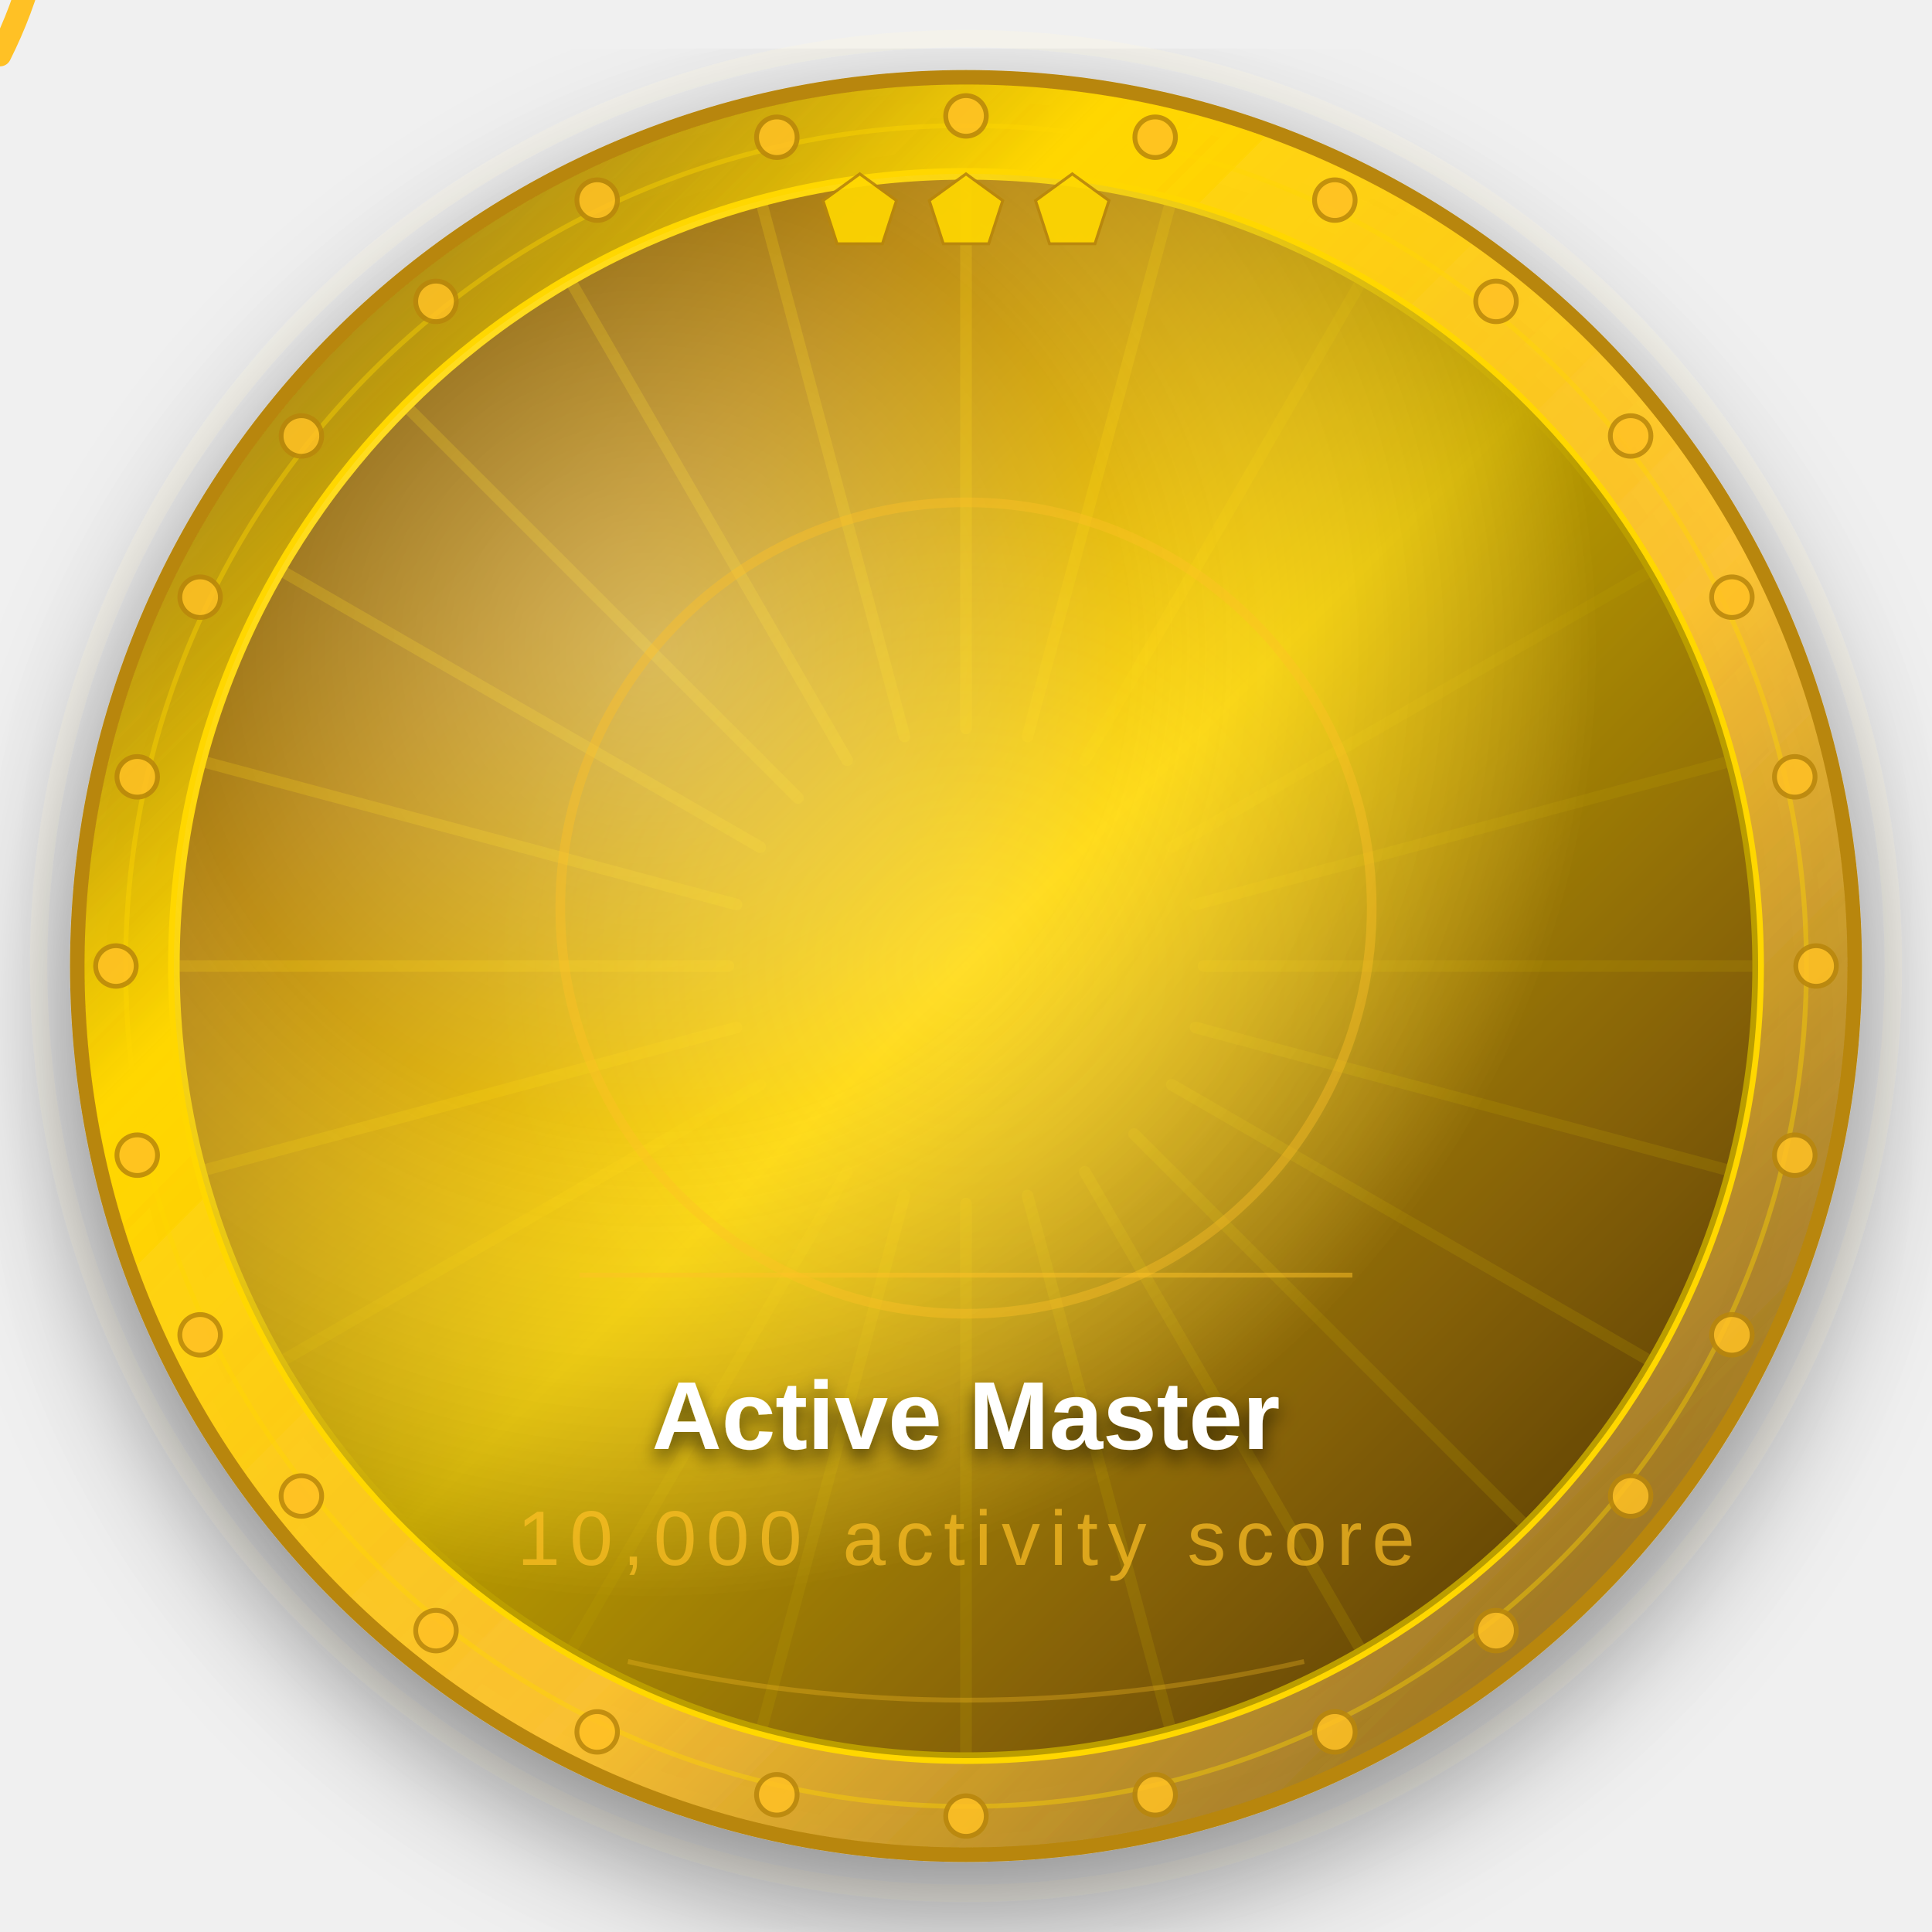
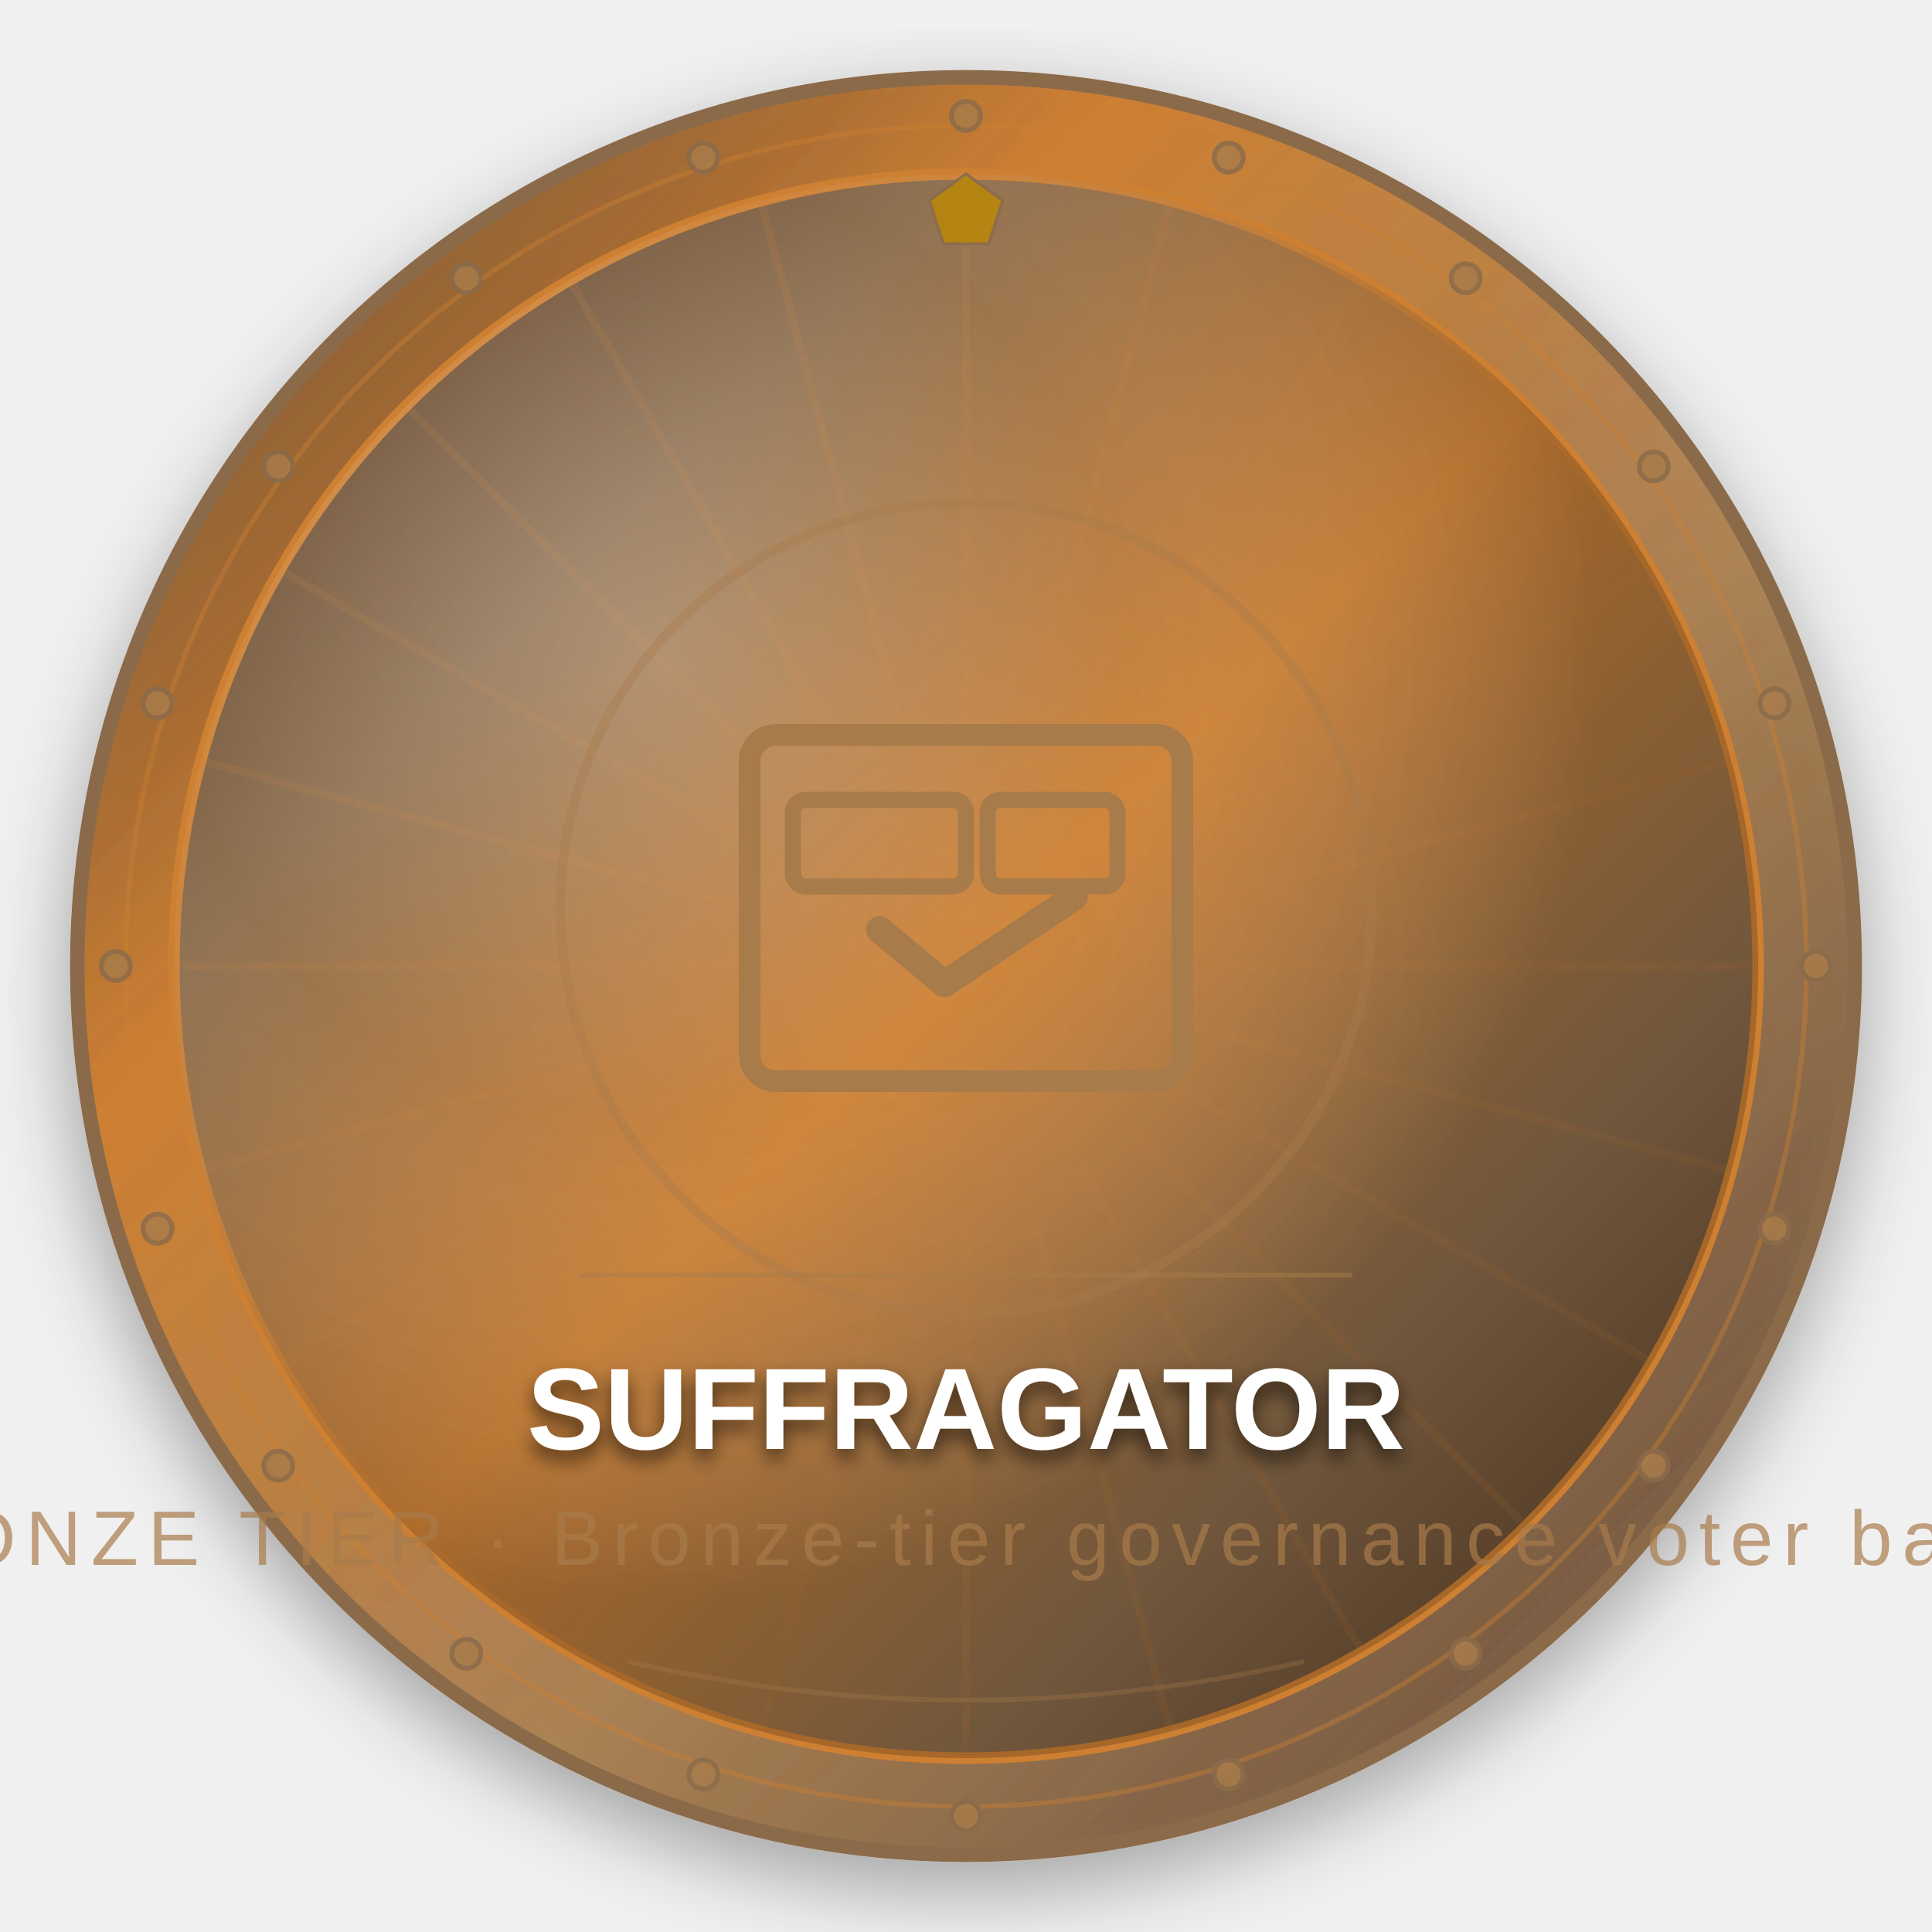
<svg xmlns="http://www.w3.org/2000/svg" viewBox="0 0 200 200" width="200" height="200">
  <defs>
-     <linearGradient id="bg13" x1="0%" y1="0%" x2="100%" y2="100%">
-       <stop offset="0%" style="stop-color:#5C3A00" />
-       <stop offset="25%" style="stop-color:#B8860B" />
-       <stop offset="50%" style="stop-color:#FFD700" />
-       <stop offset="75%" style="stop-color:#B8860B" />
-       <stop offset="100%" style="stop-color:#5C3A00" />
+     <linearGradient id="b13" x1="0%" y1="0%" x2="100%" y2="100%">
+       <stop offset="0%" stop-color="#4A2F1A" />
+       <stop offset="25%" stop-color="#8B6B4A" />
+       <stop offset="50%" stop-color="#CD7F32" />
+       <stop offset="75%" stop-color="#8B6B4A" />
+       <stop offset="100%" stop-color="#4A2F1A" />
    </linearGradient>
-     <linearGradient id="ring13" x1="0%" y1="0%" x2="100%" y2="100%">
-       <stop offset="0%" style="stop-color:#5C3A00;stop-opacity:0.8" />
-       <stop offset="30%" style="stop-color:#FFD700;stop-opacity:1" />
-       <stop offset="60%" style="stop-color:#FFC125;stop-opacity:0.9" />
-       <stop offset="100%" style="stop-color:#5C3A00;stop-opacity:0.8" />
+     <linearGradient id="r13" x1="0%" y1="0%" x2="100%" y2="100%">
+       <stop offset="0%" stop-color="#4A2F1A" stop-opacity="0.8" />
+       <stop offset="30%" stop-color="#CD7F32" stop-opacity="1" />
+       <stop offset="60%" stop-color="#A87B4A" stop-opacity="0.9" />
+       <stop offset="100%" stop-color="#4A2F1A" stop-opacity="0.8" />
    </linearGradient>
-     <radialGradient id="shine13" cx="30%" cy="30%" r="60%">
-       <stop offset="0%" style="stop-color:#fff;stop-opacity:0.32" />
-       <stop offset="50%" style="stop-color:#fff;stop-opacity:0.05" />
-       <stop offset="100%" style="stop-color:#000;stop-opacity:0.27" />
+     <radialGradient id="s13" cx="30%" cy="30%" r="60%">
+       <stop offset="0%" stop-color="#fff" stop-opacity="0.24" />
+       <stop offset="50%" stop-color="#fff" stop-opacity="0.05" />
+       <stop offset="100%" stop-color="#000" stop-opacity="0.19" />
    </radialGradient>
-     <radialGradient id="core13" cx="50%" cy="50%" r="50%">
-       <stop offset="0%" style="stop-color:#FFF8DC;stop-opacity:0.12" />
-       <stop offset="100%" style="stop-color:#FFF8DC;stop-opacity:0" />
+     <radialGradient id="c13" cx="50%" cy="50%" r="50%">
+       <stop offset="0%" stop-color="#CD7F32" stop-opacity="0.12" />
+       <stop offset="100%" stop-color="#CD7F32" stop-opacity="0" />
    </radialGradient>
-     <filter id="shadow13" x="-30%" y="-30%" width="160%" height="160%">
-       <feDropShadow dx="0" dy="5" stdDeviation="6" flood-color="#000" flood-opacity="0.45" />
+     <filter id="sh13" x="-30%" y="-30%" width="160%" height="160%">
+       <feDropShadow dx="0" dy="3" stdDeviation="4" flood-color="#000" flood-opacity="0.35" />
    </filter>
  </defs>
-   <circle cx="100" cy="100" r="96" fill="none" stroke="#FFF8DC" stroke-width="1.8" opacity="0.25" filter="url(#shadow13)" />
-   <circle cx="100" cy="100" r="92" fill="url(#ring13)" stroke="#B8860B" stroke-width="1.5" filter="url(#shadow13)" />
-   <circle cx="100" cy="100" r="87" fill="none" stroke="#FFD700" stroke-width="0.5" opacity="0.4" />
-   <circle cx="100" cy="100" r="82" fill="url(#bg13)" stroke="#FFD700" stroke-width="1.2" />
-   <line x1="124.6" y1="100" x2="182" y2="100" stroke="#FFD700" stroke-width="1.2" opacity="0.22" stroke-linecap="round" />
-   <line x1="123.762" y1="106.367" x2="179.206" y2="121.223" stroke="#FFD700" stroke-width="1.2" opacity="0.22" stroke-linecap="round" />
-   <line x1="121.304" y1="112.3" x2="171.014" y2="141" stroke="#FFD700" stroke-width="1.2" opacity="0.22" stroke-linecap="round" />
-   <line x1="117.395" y1="117.395" x2="157.983" y2="157.983" stroke="#FFD700" stroke-width="1.2" opacity="0.22" stroke-linecap="round" />
-   <line x1="112.3" y1="121.304" x2="141" y2="171.014" stroke="#FFD700" stroke-width="1.2" opacity="0.22" stroke-linecap="round" />
-   <line x1="106.367" y1="123.762" x2="121.223" y2="179.206" stroke="#FFD700" stroke-width="1.2" opacity="0.22" stroke-linecap="round" />
-   <line x1="100" y1="124.6" x2="100" y2="182" stroke="#FFD700" stroke-width="1.2" opacity="0.22" stroke-linecap="round" />
-   <line x1="93.633" y1="123.762" x2="78.777" y2="179.206" stroke="#FFD700" stroke-width="1.2" opacity="0.22" stroke-linecap="round" />
-   <line x1="87.7" y1="121.304" x2="59" y2="171.014" stroke="#FFD700" stroke-width="1.2" opacity="0.22" stroke-linecap="round" />
-   <line x1="82.605" y1="117.395" x2="42.017" y2="157.983" stroke="#FFD700" stroke-width="1.2" opacity="0.22" stroke-linecap="round" />
-   <line x1="78.696" y1="112.3" x2="28.986" y2="141" stroke="#FFD700" stroke-width="1.2" opacity="0.22" stroke-linecap="round" />
-   <line x1="76.238" y1="106.367" x2="20.794" y2="121.223" stroke="#FFD700" stroke-width="1.2" opacity="0.22" stroke-linecap="round" />
-   <line x1="75.4" y1="100" x2="18" y2="100" stroke="#FFD700" stroke-width="1.2" opacity="0.22" stroke-linecap="round" />
-   <line x1="76.238" y1="93.633" x2="20.794" y2="78.777" stroke="#FFD700" stroke-width="1.2" opacity="0.22" stroke-linecap="round" />
-   <line x1="78.696" y1="87.7" x2="28.986" y2="59" stroke="#FFD700" stroke-width="1.2" opacity="0.22" stroke-linecap="round" />
-   <line x1="82.605" y1="82.605" x2="42.017" y2="42.017" stroke="#FFD700" stroke-width="1.2" opacity="0.22" stroke-linecap="round" />
-   <line x1="87.7" y1="78.696" x2="59" y2="28.986" stroke="#FFD700" stroke-width="1.2" opacity="0.22" stroke-linecap="round" />
-   <line x1="93.633" y1="76.238" x2="78.777" y2="20.794" stroke="#FFD700" stroke-width="1.2" opacity="0.22" stroke-linecap="round" />
-   <line x1="100" y1="75.4" x2="100" y2="18" stroke="#FFD700" stroke-width="1.2" opacity="0.22" stroke-linecap="round" />
-   <line x1="106.367" y1="76.238" x2="121.223" y2="20.794" stroke="#FFD700" stroke-width="1.2" opacity="0.22" stroke-linecap="round" />
-   <line x1="112.3" y1="78.696" x2="141" y2="28.986" stroke="#FFD700" stroke-width="1.2" opacity="0.22" stroke-linecap="round" />
-   <line x1="117.395" y1="82.605" x2="157.983" y2="42.017" stroke="#FFD700" stroke-width="1.2" opacity="0.22" stroke-linecap="round" />
-   <line x1="121.304" y1="87.7" x2="171.014" y2="59" stroke="#FFD700" stroke-width="1.2" opacity="0.22" stroke-linecap="round" />
-   <line x1="123.762" y1="93.633" x2="179.206" y2="78.777" stroke="#FFD700" stroke-width="1.2" opacity="0.22" stroke-linecap="round" />
-   <circle cx="100" cy="100" r="50" fill="url(#core13)" />
-   <circle cx="100" cy="100" r="82" fill="url(#shine13)" />
-   <circle cx="100" cy="12" r="2.1" fill="#FFC125" stroke="#B8860B" stroke-width="0.5" opacity="0.85" />
-   <circle cx="119.582" cy="14.206" r="2.1" fill="#FFC125" stroke="#B8860B" stroke-width="0.5" opacity="0.85" />
-   <circle cx="138.182" cy="20.715" r="2.1" fill="#FFC125" stroke="#B8860B" stroke-width="0.5" opacity="0.85" />
-   <circle cx="154.867" cy="31.199" r="2.1" fill="#FFC125" stroke="#B8860B" stroke-width="0.5" opacity="0.85" />
-   <circle cx="168.801" cy="45.133" r="2.1" fill="#FFC125" stroke="#B8860B" stroke-width="0.5" opacity="0.85" />
-   <circle cx="179.285" cy="61.818" r="2.1" fill="#FFC125" stroke="#B8860B" stroke-width="0.5" opacity="0.85" />
-   <circle cx="185.794" cy="80.418" r="2.1" fill="#FFC125" stroke="#B8860B" stroke-width="0.5" opacity="0.85" />
-   <circle cx="188" cy="100" r="2.1" fill="#FFC125" stroke="#B8860B" stroke-width="0.5" opacity="0.85" />
-   <circle cx="185.794" cy="119.582" r="2.1" fill="#FFC125" stroke="#B8860B" stroke-width="0.5" opacity="0.85" />
-   <circle cx="179.285" cy="138.182" r="2.1" fill="#FFC125" stroke="#B8860B" stroke-width="0.5" opacity="0.85" />
-   <circle cx="168.801" cy="154.867" r="2.1" fill="#FFC125" stroke="#B8860B" stroke-width="0.5" opacity="0.85" />
-   <circle cx="154.867" cy="168.801" r="2.1" fill="#FFC125" stroke="#B8860B" stroke-width="0.5" opacity="0.85" />
-   <circle cx="138.182" cy="179.285" r="2.1" fill="#FFC125" stroke="#B8860B" stroke-width="0.5" opacity="0.85" />
-   <circle cx="119.582" cy="185.794" r="2.1" fill="#FFC125" stroke="#B8860B" stroke-width="0.5" opacity="0.85" />
-   <circle cx="100" cy="188" r="2.1" fill="#FFC125" stroke="#B8860B" stroke-width="0.5" opacity="0.85" />
-   <circle cx="80.418" cy="185.794" r="2.1" fill="#FFC125" stroke="#B8860B" stroke-width="0.5" opacity="0.85" />
-   <circle cx="61.818" cy="179.285" r="2.1" fill="#FFC125" stroke="#B8860B" stroke-width="0.5" opacity="0.85" />
-   <circle cx="45.133" cy="168.801" r="2.1" fill="#FFC125" stroke="#B8860B" stroke-width="0.5" opacity="0.85" />
-   <circle cx="31.199" cy="154.867" r="2.1" fill="#FFC125" stroke="#B8860B" stroke-width="0.5" opacity="0.85" />
-   <circle cx="20.715" cy="138.182" r="2.1" fill="#FFC125" stroke="#B8860B" stroke-width="0.5" opacity="0.85" />
-   <circle cx="14.206" cy="119.582" r="2.1" fill="#FFC125" stroke="#B8860B" stroke-width="0.5" opacity="0.85" />
-   <circle cx="12" cy="100" r="2.1" fill="#FFC125" stroke="#B8860B" stroke-width="0.5" opacity="0.85" />
-   <circle cx="14.206" cy="80.418" r="2.1" fill="#FFC125" stroke="#B8860B" stroke-width="0.5" opacity="0.85" />
-   <circle cx="20.715" cy="61.818" r="2.1" fill="#FFC125" stroke="#B8860B" stroke-width="0.5" opacity="0.85" />
-   <circle cx="31.199" cy="45.133" r="2.1" fill="#FFC125" stroke="#B8860B" stroke-width="0.5" opacity="0.85" />
-   <circle cx="45.133" cy="31.199" r="2.1" fill="#FFC125" stroke="#B8860B" stroke-width="0.5" opacity="0.85" />
-   <circle cx="61.818" cy="20.715" r="2.1" fill="#FFC125" stroke="#B8860B" stroke-width="0.5" opacity="0.85" />
-   <circle cx="80.418" cy="14.206" r="2.1" fill="#FFC125" stroke="#B8860B" stroke-width="0.5" opacity="0.85" />
-   <polygon points="89,18 92.804,20.764 91.351,25.236 86.649,25.236 85.196,20.764" fill="#FFD700" stroke="#B8860B" stroke-width="0.3" opacity="0.9" />
-   <polygon points="100,18 103.804,20.764 102.351,25.236 97.649,25.236 96.196,20.764" fill="#FFD700" stroke="#B8860B" stroke-width="0.3" opacity="0.9" />
-   <polygon points="111,18 114.804,20.764 113.351,25.236 108.649,25.236 107.196,20.764" fill="#FFD700" stroke="#B8860B" stroke-width="0.3" opacity="0.9" />
-   <circle cx="100" cy="94" r="42" fill="none" stroke="#FFC125" stroke-width="1" opacity="0.4" />
+   <circle cx="100" cy="100" r="92" fill="url(#r13)" stroke="#8B6B4A" stroke-width="1.5" filter="url(#sh13)" />
+   <circle cx="100" cy="100" r="87" fill="none" stroke="#CD7F32" stroke-width="0.5" opacity="0.4" />
+   <circle cx="100" cy="100" r="82" fill="url(#b13)" stroke="#CD7F32" stroke-width="1.2" />
+   <line x1="124.6" y1="100" x2="182" y2="100" stroke="#CD7F32" stroke-width="0.8" opacity="0.14" stroke-linecap="round" />
+   <line x1="123.762" y1="106.367" x2="179.206" y2="121.223" stroke="#CD7F32" stroke-width="0.8" opacity="0.14" stroke-linecap="round" />
+   <line x1="121.304" y1="112.3" x2="171.014" y2="141" stroke="#CD7F32" stroke-width="0.8" opacity="0.14" stroke-linecap="round" />
+   <line x1="117.395" y1="117.395" x2="157.983" y2="157.983" stroke="#CD7F32" stroke-width="0.8" opacity="0.14" stroke-linecap="round" />
+   <line x1="112.3" y1="121.304" x2="141" y2="171.014" stroke="#CD7F32" stroke-width="0.8" opacity="0.14" stroke-linecap="round" />
+   <line x1="106.367" y1="123.762" x2="121.223" y2="179.206" stroke="#CD7F32" stroke-width="0.8" opacity="0.14" stroke-linecap="round" />
+   <line x1="100" y1="124.6" x2="100" y2="182" stroke="#CD7F32" stroke-width="0.8" opacity="0.14" stroke-linecap="round" />
+   <line x1="93.633" y1="123.762" x2="78.777" y2="179.206" stroke="#CD7F32" stroke-width="0.8" opacity="0.14" stroke-linecap="round" />
+   <line x1="87.7" y1="121.304" x2="59" y2="171.014" stroke="#CD7F32" stroke-width="0.8" opacity="0.14" stroke-linecap="round" />
+   <line x1="82.605" y1="117.395" x2="42.017" y2="157.983" stroke="#CD7F32" stroke-width="0.8" opacity="0.14" stroke-linecap="round" />
+   <line x1="78.696" y1="112.3" x2="28.986" y2="141" stroke="#CD7F32" stroke-width="0.8" opacity="0.14" stroke-linecap="round" />
+   <line x1="76.238" y1="106.367" x2="20.794" y2="121.223" stroke="#CD7F32" stroke-width="0.8" opacity="0.14" stroke-linecap="round" />
+   <line x1="75.4" y1="100" x2="18" y2="100" stroke="#CD7F32" stroke-width="0.8" opacity="0.14" stroke-linecap="round" />
+   <line x1="76.238" y1="93.633" x2="20.794" y2="78.777" stroke="#CD7F32" stroke-width="0.8" opacity="0.14" stroke-linecap="round" />
+   <line x1="78.696" y1="87.7" x2="28.986" y2="59" stroke="#CD7F32" stroke-width="0.8" opacity="0.14" stroke-linecap="round" />
+   <line x1="82.605" y1="82.605" x2="42.017" y2="42.017" stroke="#CD7F32" stroke-width="0.8" opacity="0.14" stroke-linecap="round" />
+   <line x1="87.7" y1="78.696" x2="59" y2="28.986" stroke="#CD7F32" stroke-width="0.8" opacity="0.14" stroke-linecap="round" />
+   <line x1="93.633" y1="76.238" x2="78.777" y2="20.794" stroke="#CD7F32" stroke-width="0.8" opacity="0.14" stroke-linecap="round" />
+   <line x1="100" y1="75.4" x2="100" y2="18" stroke="#CD7F32" stroke-width="0.8" opacity="0.14" stroke-linecap="round" />
+   <line x1="106.367" y1="76.238" x2="121.223" y2="20.794" stroke="#CD7F32" stroke-width="0.8" opacity="0.14" stroke-linecap="round" />
+   <line x1="112.3" y1="78.696" x2="141" y2="28.986" stroke="#CD7F32" stroke-width="0.8" opacity="0.14" stroke-linecap="round" />
+   <line x1="117.395" y1="82.605" x2="157.983" y2="42.017" stroke="#CD7F32" stroke-width="0.8" opacity="0.14" stroke-linecap="round" />
+   <line x1="121.304" y1="87.7" x2="171.014" y2="59" stroke="#CD7F32" stroke-width="0.8" opacity="0.14" stroke-linecap="round" />
+   <line x1="123.762" y1="93.633" x2="179.206" y2="78.777" stroke="#CD7F32" stroke-width="0.8" opacity="0.14" stroke-linecap="round" />
+   <circle cx="100" cy="100" r="50" fill="url(#c13)" />
+   <circle cx="100" cy="100" r="82" fill="url(#s13)" />
+   <circle cx="100" cy="12" r="1.5" fill="#A87B4A" stroke="#8B6B4A" stroke-width="0.5" opacity="0.85" />
+   <circle cx="127.193" cy="16.307" r="1.5" fill="#A87B4A" stroke="#8B6B4A" stroke-width="0.5" opacity="0.85" />
+   <circle cx="151.725" cy="28.807" r="1.5" fill="#A87B4A" stroke="#8B6B4A" stroke-width="0.5" opacity="0.85" />
+   <circle cx="171.193" cy="48.275" r="1.5" fill="#A87B4A" stroke="#8B6B4A" stroke-width="0.5" opacity="0.85" />
+   <circle cx="183.693" cy="72.807" r="1.5" fill="#A87B4A" stroke="#8B6B4A" stroke-width="0.5" opacity="0.85" />
+   <circle cx="188" cy="100" r="1.5" fill="#A87B4A" stroke="#8B6B4A" stroke-width="0.5" opacity="0.85" />
+   <circle cx="183.693" cy="127.193" r="1.5" fill="#A87B4A" stroke="#8B6B4A" stroke-width="0.5" opacity="0.85" />
+   <circle cx="171.193" cy="151.725" r="1.5" fill="#A87B4A" stroke="#8B6B4A" stroke-width="0.5" opacity="0.85" />
+   <circle cx="151.725" cy="171.193" r="1.5" fill="#A87B4A" stroke="#8B6B4A" stroke-width="0.5" opacity="0.85" />
+   <circle cx="127.193" cy="183.693" r="1.5" fill="#A87B4A" stroke="#8B6B4A" stroke-width="0.5" opacity="0.85" />
+   <circle cx="100" cy="188" r="1.5" fill="#A87B4A" stroke="#8B6B4A" stroke-width="0.5" opacity="0.85" />
+   <circle cx="72.807" cy="183.693" r="1.5" fill="#A87B4A" stroke="#8B6B4A" stroke-width="0.5" opacity="0.85" />
+   <circle cx="48.275" cy="171.193" r="1.5" fill="#A87B4A" stroke="#8B6B4A" stroke-width="0.5" opacity="0.85" />
+   <circle cx="28.807" cy="151.725" r="1.5" fill="#A87B4A" stroke="#8B6B4A" stroke-width="0.5" opacity="0.85" />
+   <circle cx="16.307" cy="127.193" r="1.5" fill="#A87B4A" stroke="#8B6B4A" stroke-width="0.5" opacity="0.85" />
+   <circle cx="12" cy="100" r="1.5" fill="#A87B4A" stroke="#8B6B4A" stroke-width="0.5" opacity="0.85" />
+   <circle cx="16.307" cy="72.807" r="1.5" fill="#A87B4A" stroke="#8B6B4A" stroke-width="0.5" opacity="0.85" />
+   <circle cx="28.807" cy="48.275" r="1.5" fill="#A87B4A" stroke="#8B6B4A" stroke-width="0.5" opacity="0.85" />
+   <circle cx="48.275" cy="28.807" r="1.5" fill="#A87B4A" stroke="#8B6B4A" stroke-width="0.5" opacity="0.85" />
+   <circle cx="72.807" cy="16.307" r="1.5" fill="#A87B4A" stroke="#8B6B4A" stroke-width="0.5" opacity="0.85" />
+   <polygon points="100,18 103.804,20.764 102.351,25.236 97.649,25.236 96.196,20.764" fill="#B8860B" stroke="#8B6B4A" stroke-width="0.3" opacity="0.9" />
+   <circle cx="100" cy="94" r="42" fill="none" stroke="#A87B4A" stroke-width="1" opacity="0.4" />
  <g>
-     <g transform="translate(0,-6)">
-       <path d="M0 -23.4 Q7.02 -7.02 3.51 2.34 Q2.34 7.02 0 11.7 Q-2.34 7.02 -3.51 2.34 Q-7.02 -7.02 0 -23.4Z" fill="none" stroke="#FFC125" stroke-width="2.34" stroke-linejoin="round" />
-       <path d="M-1.17 -3.51 L2.34 -1.17 L-0.468 3.51 L2.808 1.17" fill="none" stroke="#FFC125" stroke-width="1.56" stroke-linecap="round" stroke-linejoin="round" opacity="0.6" />
+     <g transform="translate(100,94)">
+       <rect x="-22.4" y="-17.92" width="44.8" height="35.84" rx="2.688" fill="none" stroke="#A87B4A" stroke-width="2.24" />
+       <rect x="-17.92" y="-11.2" width="17.92" height="8.96" rx="1.344" fill="none" stroke="#A87B4A" stroke-width="1.68" />
+       <rect x="2.24" y="-11.2" width="13.44" height="8.96" rx="1.344" fill="none" stroke="#A87B4A" stroke-width="1.68" />
+       <polyline points="-8.96,2.24 -2.24,7.84 11.2,-1.12" fill="none" stroke="#A87B4A" stroke-width="2.8" stroke-linecap="round" stroke-linejoin="round" />
    </g>
  </g>
-   <line x1="60" y1="132" x2="140" y2="132" stroke="#FFC125" stroke-width="0.5" opacity="0.5" />
-   <text x="100" y="150" text-anchor="middle" font-size="10" font-weight="bold" fill="#fff" font-family="Arial,sans-serif" filter="drop-shadow(0 1px 1px rgba(0,0,0,0.6))">Active Master</text>
-   <text x="100" y="162" text-anchor="middle" font-size="8" fill="#FFC125" opacity="0.7" font-family="Arial,sans-serif" letter-spacing="1">10,000 activity score</text>
-   <path d="M65 172 Q100 180 135 172" fill="none" stroke="#FFC125" stroke-width="0.5" opacity="0.3" />
+   <line x1="60" y1="132" x2="140" y2="132" stroke="#A87B4A" stroke-width="0.5" opacity="0.5" />
+   <text x="100" y="150" text-anchor="middle" font-size="12" font-weight="bold" fill="#fff" font-family="Arial,sans-serif" filter="drop-shadow(0 1px 1px rgba(0,0,0,0.6))">SUFFRAGATOR</text>
+   <text x="100" y="162" text-anchor="middle" font-size="8" fill="#A87B4A" opacity="0.7" font-family="Arial,sans-serif" letter-spacing="1">BRONZE TIER · Bronze-tier governance voter badge</text>
+   <path d="M65 172 Q100 180 135 172" fill="none" stroke="#A87B4A" stroke-width="0.5" opacity="0.3" />
</svg>
